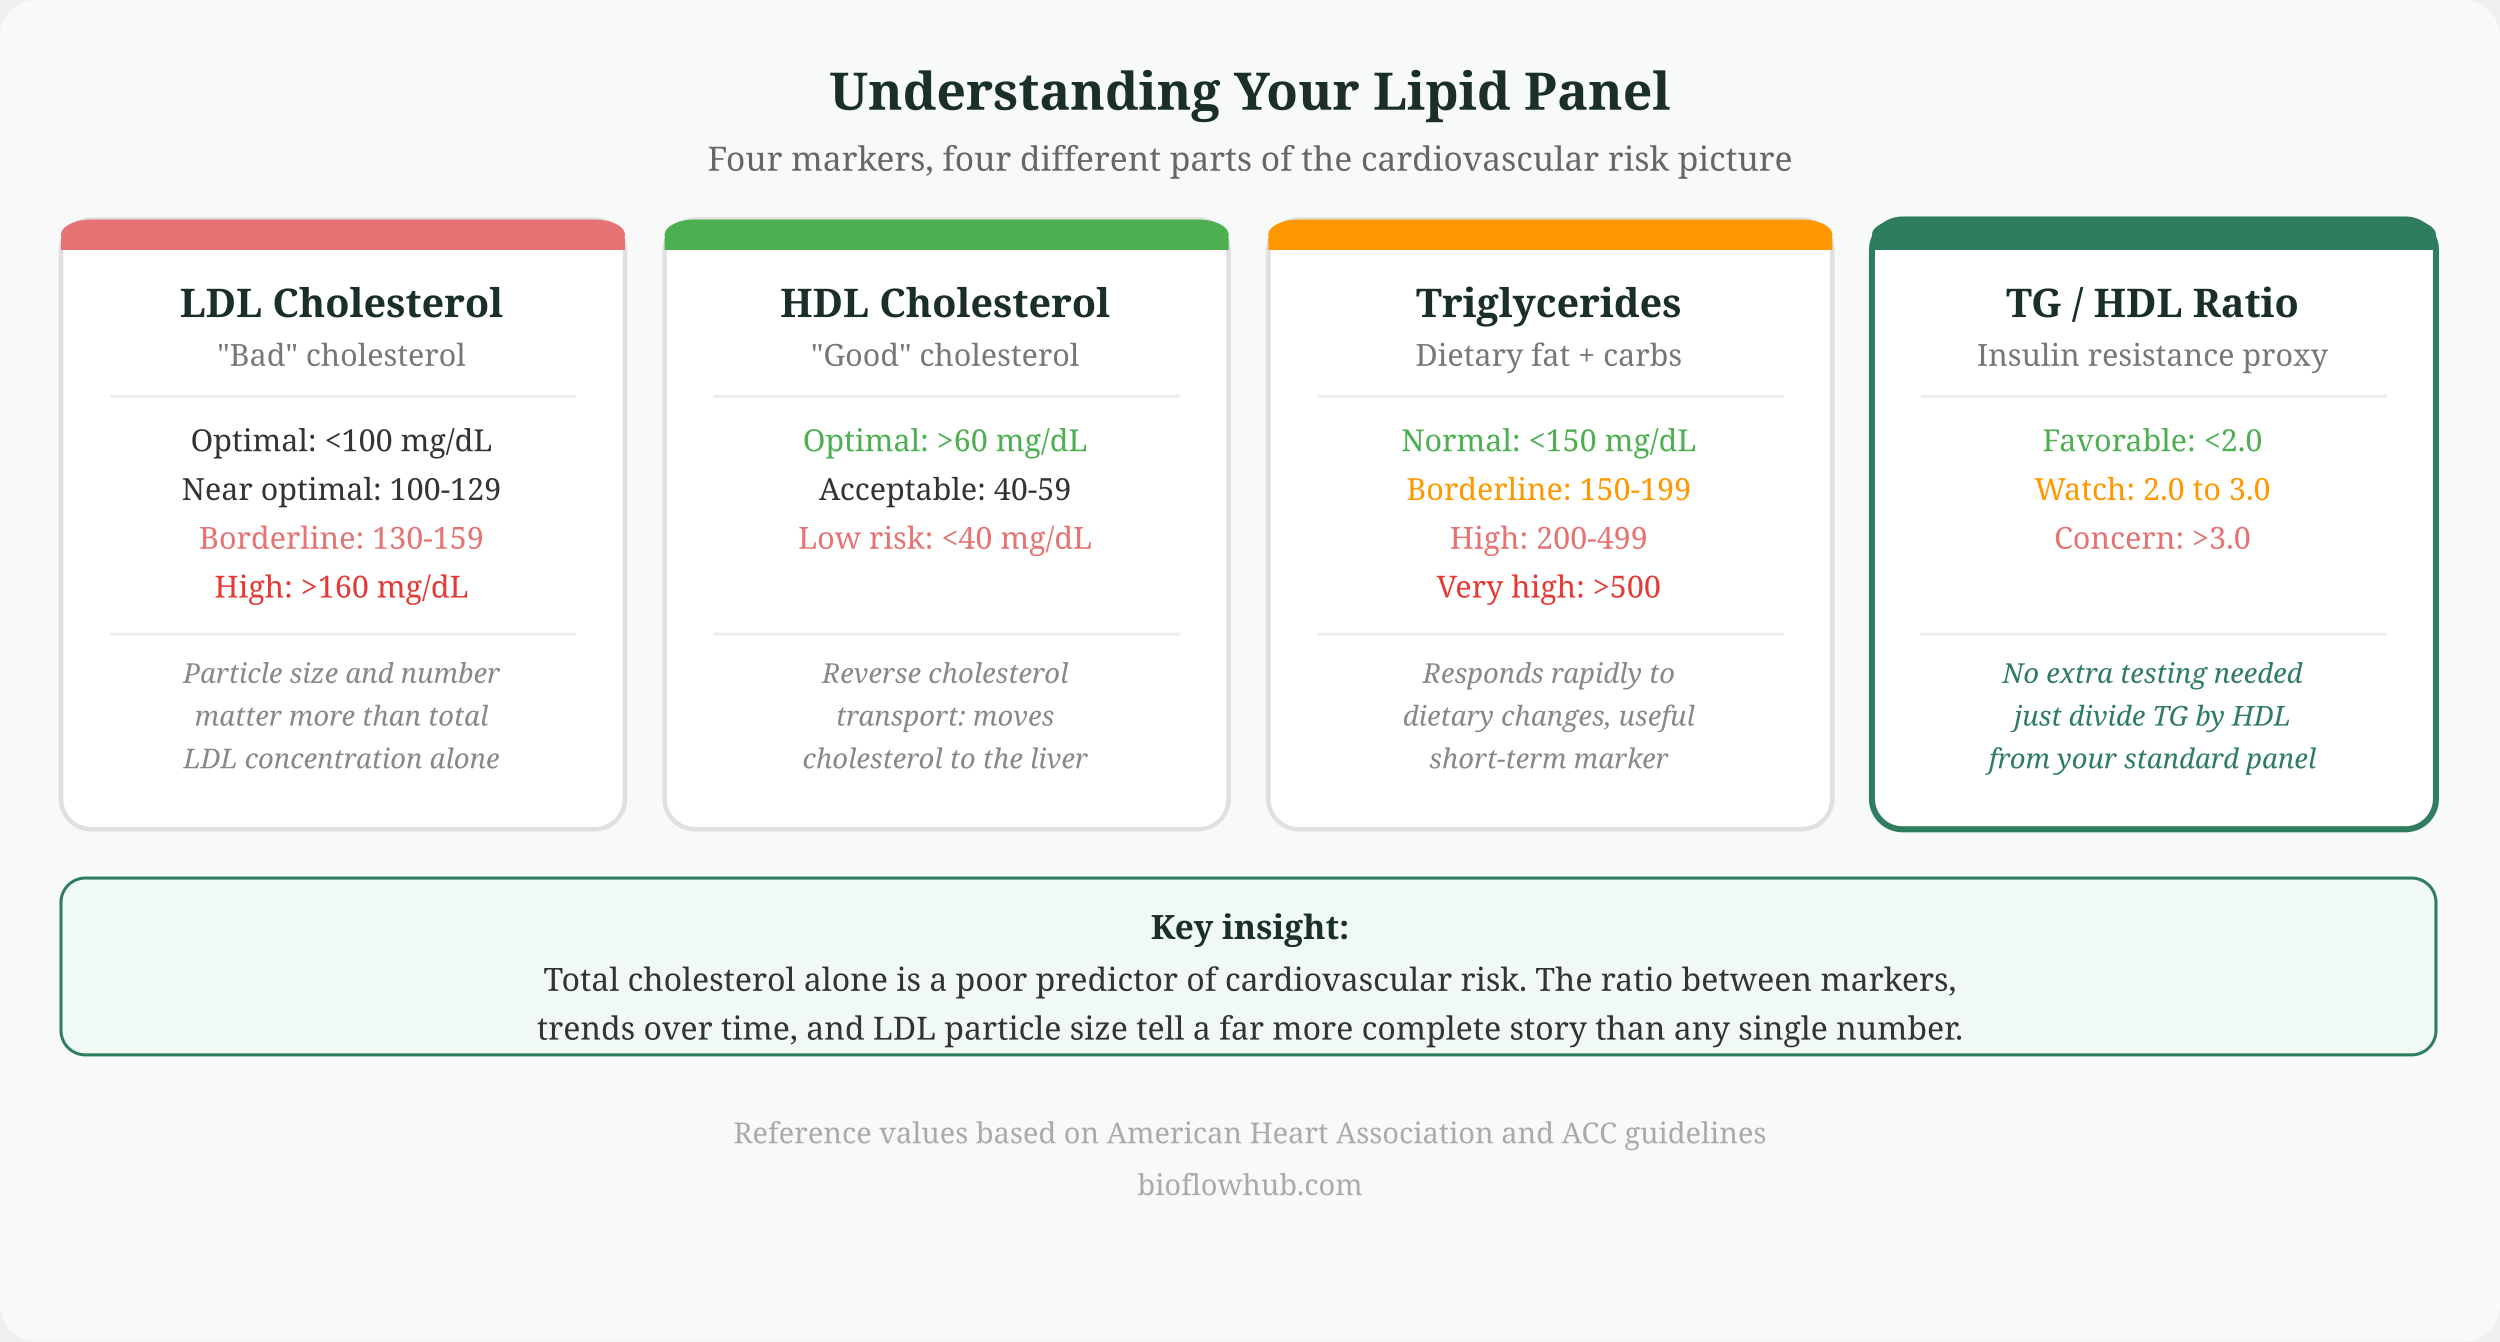
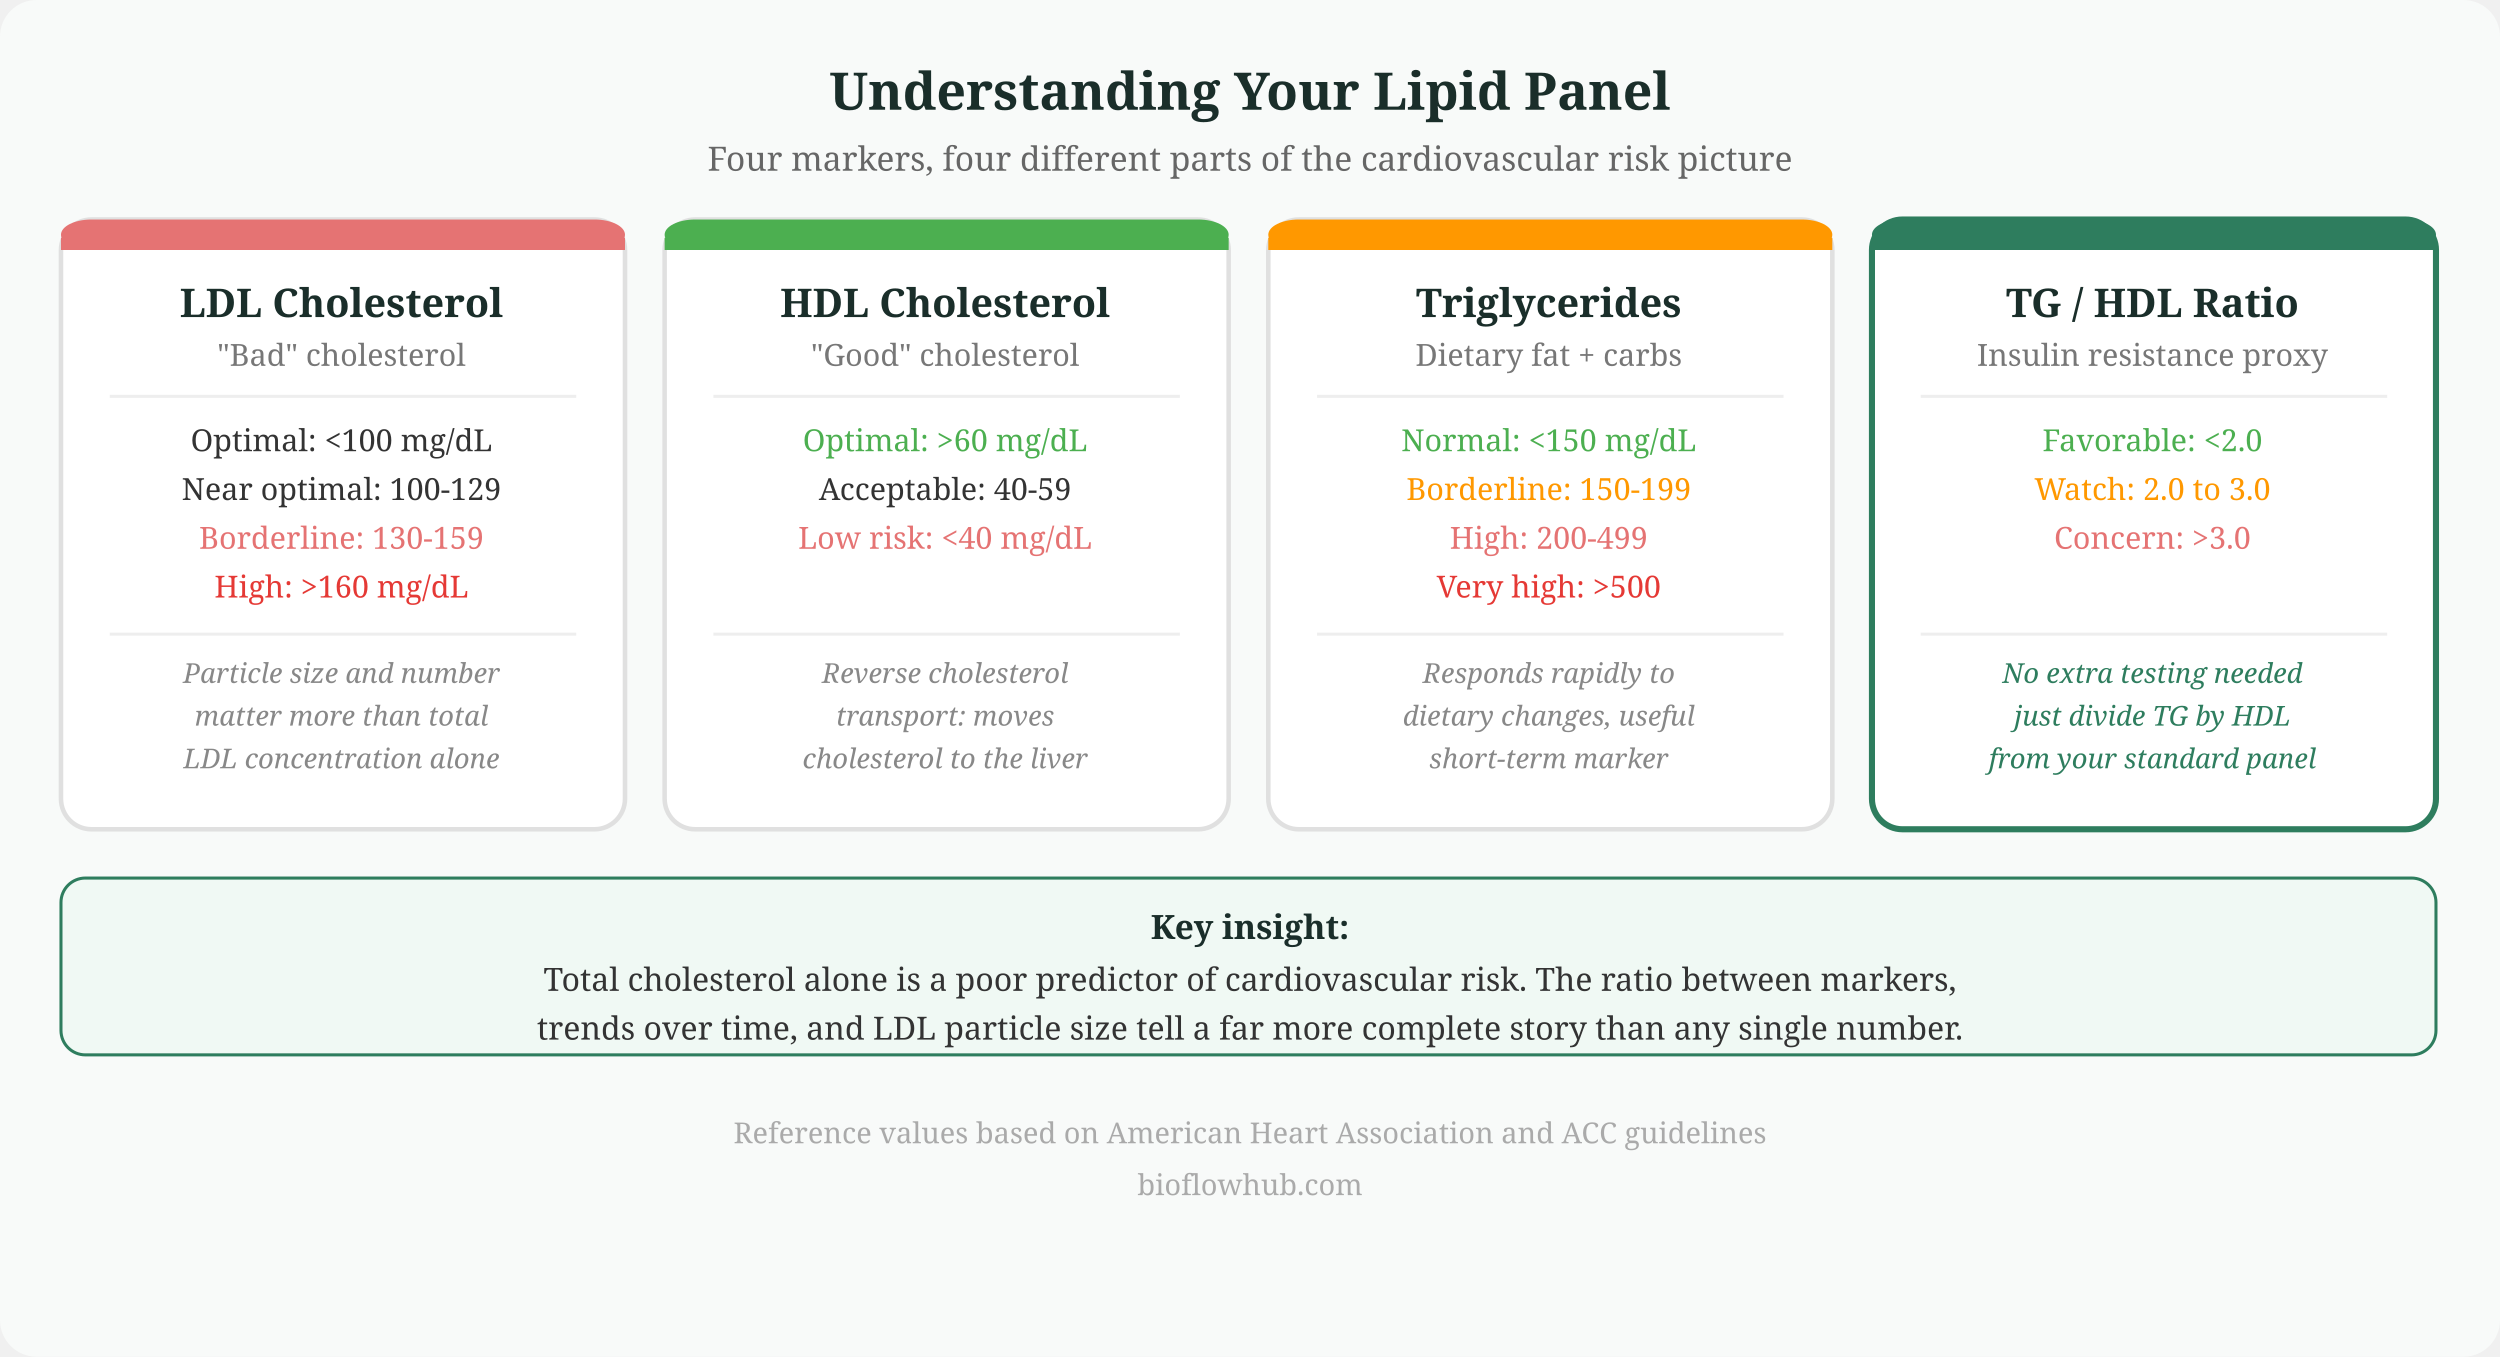
- <svg xmlns="http://www.w3.org/2000/svg" viewBox="0 0 820 440" font-family="Georgia, serif">
-   <rect width="820" height="440" fill="#f8faf9" rx="12" />
+ <svg xmlns="http://www.w3.org/2000/svg" viewBox="0 0 820 445" font-family="Georgia, serif">
+   <rect width="820" height="445" fill="#f8faf9" rx="12" />
  <text x="410" y="36" text-anchor="middle" font-size="17" font-weight="bold" fill="#1a2e2a">Understanding Your Lipid Panel</text>
  <text x="410" y="56" text-anchor="middle" font-size="11" fill="#666">Four markers, four different parts of the cardiovascular risk picture</text>
  <rect x="20" y="72" width="185" height="200" rx="10" fill="#fff" stroke="#e0e0e0" stroke-width="1.5" />
  <rect x="20" y="72" width="185" height="10" rx="10" fill="#e57373" />
  <rect x="20" y="78" width="185" height="4" fill="#e57373" />
  <text x="112" y="104" text-anchor="middle" font-size="13" font-weight="bold" fill="#1a2e2a">LDL Cholesterol</text>
  <text x="112" y="120" text-anchor="middle" font-size="10" fill="#777">"Bad" cholesterol</text>
  <line x1="36" y1="130" x2="189" y2="130" stroke="#eee" stroke-width="1" />
  <text x="112" y="148" text-anchor="middle" font-size="10" fill="#333">Optimal: &lt;100 mg/dL</text>
  <text x="112" y="164" text-anchor="middle" font-size="10" fill="#333">Near optimal: 100-129</text>
  <text x="112" y="180" text-anchor="middle" font-size="10" fill="#e57373">Borderline: 130-159</text>
  <text x="112" y="196" text-anchor="middle" font-size="10" fill="#e53935">High: &gt;160 mg/dL</text>
  <line x1="36" y1="208" x2="189" y2="208" stroke="#eee" stroke-width="1" />
  <text x="112" y="224" text-anchor="middle" font-size="9" fill="#888" font-style="italic">Particle size and number</text>
  <text x="112" y="238" text-anchor="middle" font-size="9" fill="#888" font-style="italic">matter more than total</text>
  <text x="112" y="252" text-anchor="middle" font-size="9" fill="#888" font-style="italic">LDL concentration alone</text>
  <rect x="218" y="72" width="185" height="200" rx="10" fill="#fff" stroke="#e0e0e0" stroke-width="1.5" />
  <rect x="218" y="72" width="185" height="10" rx="10" fill="#4caf50" />
  <rect x="218" y="78" width="185" height="4" fill="#4caf50" />
  <text x="310" y="104" text-anchor="middle" font-size="13" font-weight="bold" fill="#1a2e2a">HDL Cholesterol</text>
  <text x="310" y="120" text-anchor="middle" font-size="10" fill="#777">"Good" cholesterol</text>
  <line x1="234" y1="130" x2="387" y2="130" stroke="#eee" stroke-width="1" />
  <text x="310" y="148" text-anchor="middle" font-size="10" fill="#4caf50">Optimal: &gt;60 mg/dL</text>
  <text x="310" y="164" text-anchor="middle" font-size="10" fill="#333">Acceptable: 40-59</text>
  <text x="310" y="180" text-anchor="middle" font-size="10" fill="#e57373">Low risk: &lt;40 mg/dL</text>
  <line x1="234" y1="208" x2="387" y2="208" stroke="#eee" stroke-width="1" />
  <text x="310" y="224" text-anchor="middle" font-size="9" fill="#888" font-style="italic">Reverse cholesterol</text>
  <text x="310" y="238" text-anchor="middle" font-size="9" fill="#888" font-style="italic">transport: moves</text>
  <text x="310" y="252" text-anchor="middle" font-size="9" fill="#888" font-style="italic">cholesterol to the liver</text>
  <rect x="416" y="72" width="185" height="200" rx="10" fill="#fff" stroke="#e0e0e0" stroke-width="1.5" />
  <rect x="416" y="72" width="185" height="10" rx="10" fill="#ff9800" />
  <rect x="416" y="78" width="185" height="4" fill="#ff9800" />
  <text x="508" y="104" text-anchor="middle" font-size="13" font-weight="bold" fill="#1a2e2a">Triglycerides</text>
  <text x="508" y="120" text-anchor="middle" font-size="10" fill="#777">Dietary fat + carbs</text>
  <line x1="432" y1="130" x2="585" y2="130" stroke="#eee" stroke-width="1" />
  <text x="508" y="148" text-anchor="middle" font-size="10" fill="#4caf50">Normal: &lt;150 mg/dL</text>
  <text x="508" y="164" text-anchor="middle" font-size="10" fill="#ff9800">Borderline: 150-199</text>
  <text x="508" y="180" text-anchor="middle" font-size="10" fill="#e57373">High: 200-499</text>
  <text x="508" y="196" text-anchor="middle" font-size="10" fill="#e53935">Very high: &gt;500</text>
  <line x1="432" y1="208" x2="585" y2="208" stroke="#eee" stroke-width="1" />
  <text x="508" y="224" text-anchor="middle" font-size="9" fill="#888" font-style="italic">Responds rapidly to</text>
  <text x="508" y="238" text-anchor="middle" font-size="9" fill="#888" font-style="italic">dietary changes, useful</text>
  <text x="508" y="252" text-anchor="middle" font-size="9" fill="#888" font-style="italic">short-term marker</text>
  <rect x="614" y="72" width="185" height="200" rx="10" fill="#fff" stroke="#2e7d5e" stroke-width="2" />
  <rect x="614" y="72" width="185" height="10" rx="10" fill="#2e7d5e" />
  <rect x="614" y="78" width="185" height="4" fill="#2e7d5e" />
  <text x="706" y="104" text-anchor="middle" font-size="13" font-weight="bold" fill="#1a2e2a">TG / HDL Ratio</text>
  <text x="706" y="120" text-anchor="middle" font-size="10" fill="#777">Insulin resistance proxy</text>
  <line x1="630" y1="130" x2="783" y2="130" stroke="#eee" stroke-width="1" />
  <text x="706" y="148" text-anchor="middle" font-size="10" fill="#4caf50">Favorable: &lt;2.0</text>
  <text x="706" y="164" text-anchor="middle" font-size="10" fill="#ff9800">Watch: 2.0 to 3.0</text>
  <text x="706" y="180" text-anchor="middle" font-size="10" fill="#e57373">Concern: &gt;3.0</text>
  <line x1="630" y1="208" x2="783" y2="208" stroke="#eee" stroke-width="1" />
  <text x="706" y="224" text-anchor="middle" font-size="9" fill="#2e7d5e" font-style="italic">No extra testing needed</text>
  <text x="706" y="238" text-anchor="middle" font-size="9" fill="#2e7d5e" font-style="italic">just divide TG by HDL</text>
  <text x="706" y="252" text-anchor="middle" font-size="9" fill="#2e7d5e" font-style="italic">from your standard panel</text>
  <rect x="20" y="288" width="779" height="58" rx="8" fill="#f0f9f4" stroke="#2e7d5e" stroke-width="1" />
  <text x="410" y="308" text-anchor="middle" font-size="11" font-weight="bold" fill="#1a2e2a">Key insight:</text>
  <text x="410" y="325" text-anchor="middle" font-size="10.5" fill="#333">Total cholesterol alone is a poor predictor of cardiovascular risk. The ratio between markers,</text>
  <text x="410" y="341" text-anchor="middle" font-size="10.5" fill="#333">trends over time, and LDL particle size tell a far more complete story than any single number.</text>
  <text x="410" y="375" text-anchor="middle" font-size="9.5" fill="#aaa">Reference values based on American Heart Association and ACC guidelines</text>
  <text x="410" y="392" text-anchor="middle" font-size="9.5" fill="#aaa">bioflowhub.com</text>
</svg>
